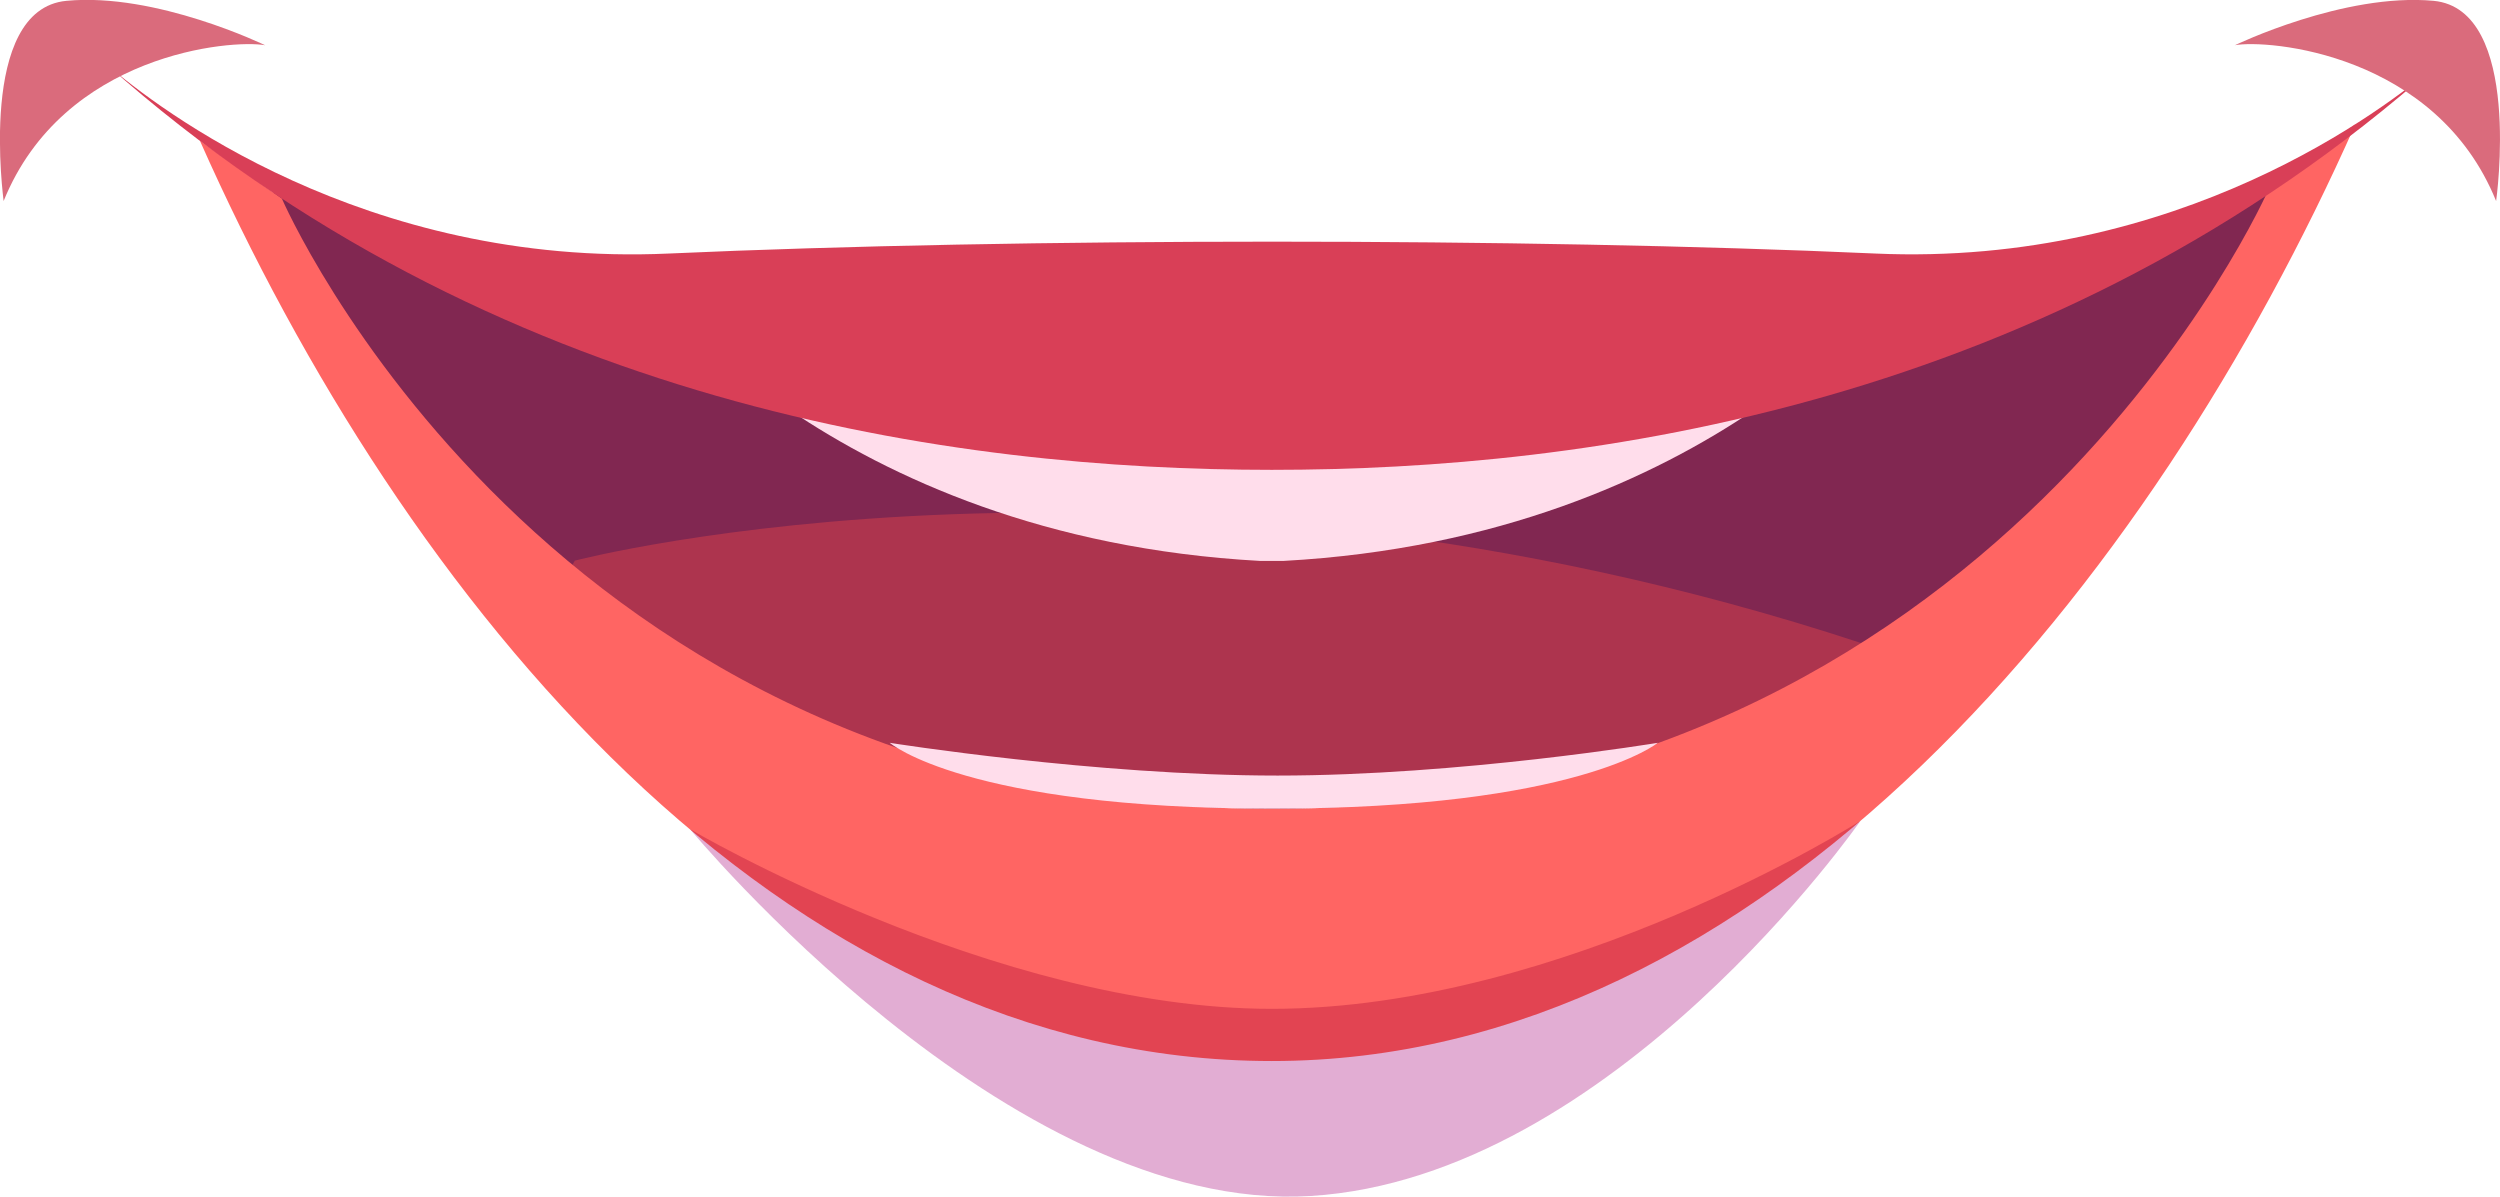
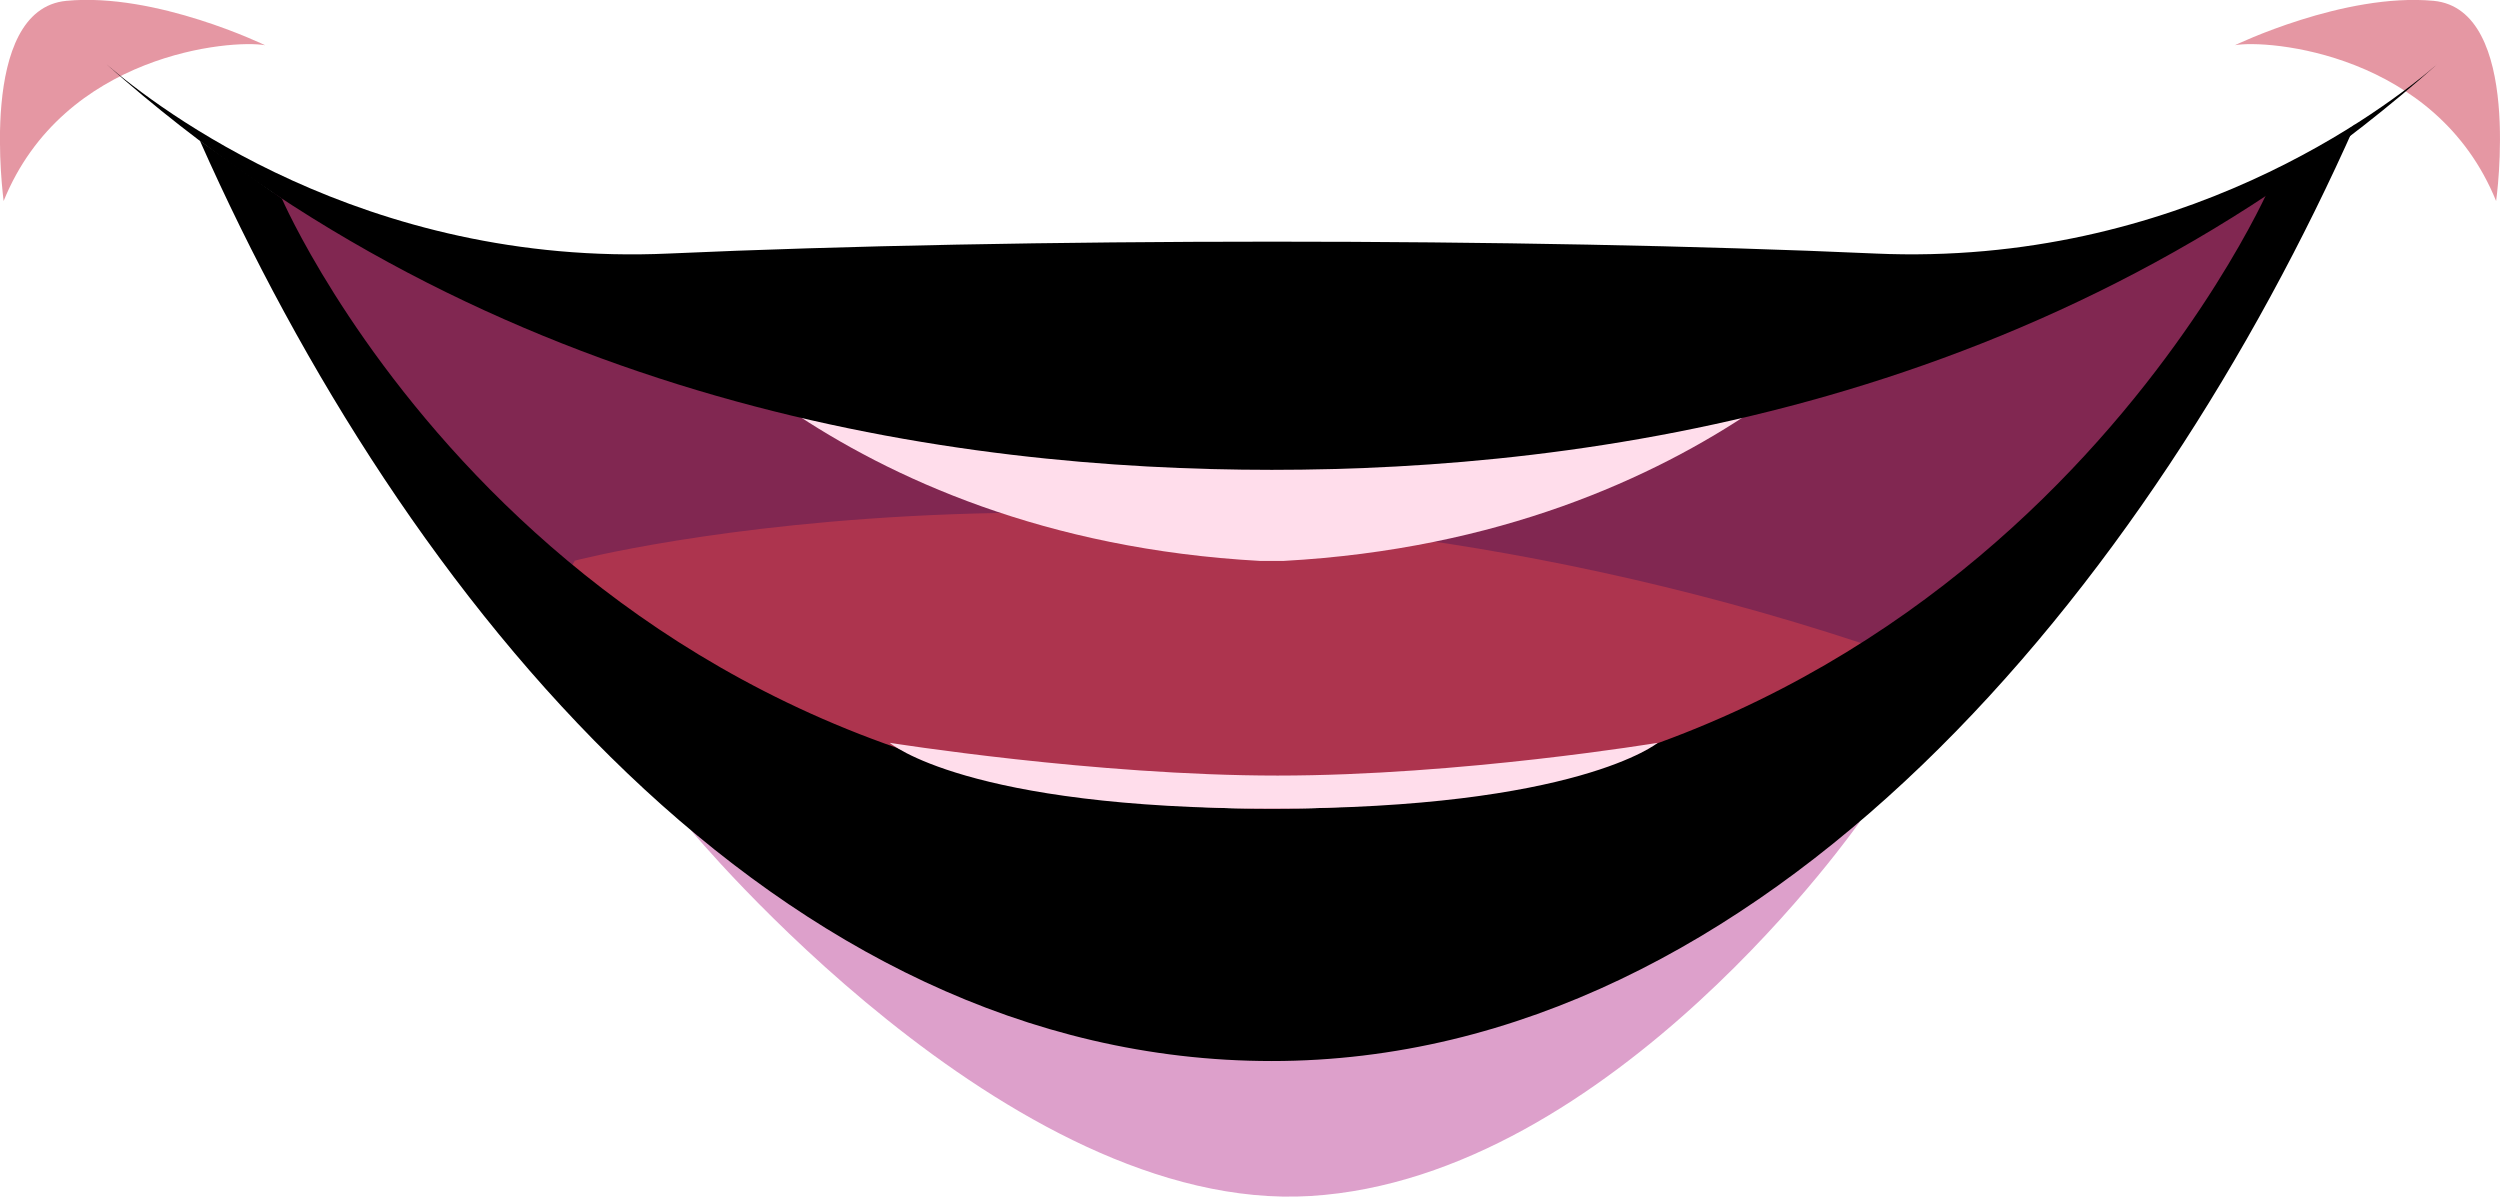
<svg xmlns="http://www.w3.org/2000/svg" viewBox="0 0 90.03 43.1">
-   <g style="isolation:isolate;">
+   <g style="isolation:isolate;" transform="matrix(1, 0, 0, 1, -7.105427357601002e-15, 0)">
    <g id="b">
      <g id="c">
        <path d="M82.05,6.06s-2.9,10.61-14.11,17.43c-5.31,3.24-12.5,5.63-22.14,5.63-11.91,0-20.08-3.65-25.6-8.05C11.84,14.42,9.56,6.06,9.56,6.06c12.78,7.19,36.24,10.86,36.24,10.86,0,0,23.47-3.67,36.25-10.86Z" style="fill:#812751; stroke-width:0px;" />
        <path d="M67.94,23.49c-5.31,3.24-12.5,5.63-22.14,5.63-11.91,0-20.08-3.65-25.6-8.05l.5-.88s20.77-5.44,46.3,2.96c.32.11.63.21.94.33Z" style="fill:#ad344e; stroke-width:0px;" />
        <path d="M23.06,9.92s6.81,9.43,22.32,10.28h.84c15.52-.85,22.32-10.28,22.32-10.28-5.56,2.84-39.93,2.84-45.49,0Z" style="fill:#ffddeb; stroke-width:0px;" />
-         <path d="M81.71,6.79s-9.75,22.34-35.91,22.34S10.15,7.15,10.15,7.15l-2.95-2.08c7.35,16.56,20.84,33.14,38.6,33.14s31.67-17.17,39.02-33.73l-3.11,2.31Z" style="fill:#ff6563; stroke-width:0px;" />
-         <path d="M67.53,9.13c-12.69-.57-30.75-.57-43.44,0C13.1,9.63,5.65,3.88,3.84,2.32c13.9,12.35,30.63,14.6,41.96,14.6s28.07-2.25,41.96-14.6c-1.81,1.56-9.26,7.3-20.24,6.81Z" style="fill:#d93f57; stroke-width:0px;" />
-         <path d="M9.55,1.63c-1.19-.22-7.26.28-9.42,5.61C.14,7.24-.84.34,2.39.03s7.16,1.6,7.16,1.6Z" style="fill:#da6b7c; stroke-width:0px;" />
-         <path d="M80.47,1.63c1.19-.22,7.26.28,9.42,5.61,0,0,.98-6.9-2.25-7.21-3.23-.3-7.16,1.6-7.16,1.6Z" style="fill:#da6b7c; stroke-width:0px;" />
-         <path d="M24.85,29.86s11.46,13.88,22.35,13.21c10.88-.67,19.8-13.51,19.8-13.51,0,0-10.66,6.77-21.2,6.77-9.98,0-20.95-6.47-20.95-6.47Z" style="fill:#ce77b5; mix-blend-mode:multiply; opacity:.6; stroke-width:0px;" />
+         <path d="M81.71,6.79s-9.75,22.34-35.91,22.34S10.15,7.15,10.15,7.15l-2.95-2.08c7.35,16.56,20.84,33.14,38.6,33.14s31.67-17.17,39.02-33.73l-3.11,2.31Z" style="stroke-width: 0px; fill: fillColor;" />
+         <path d="M67.53,9.13c-12.69-.57-30.75-.57-43.44,0C13.1,9.63,5.65,3.88,3.84,2.32c13.9,12.35,30.63,14.6,41.96,14.6s28.07-2.25,41.96-14.6c-1.81,1.56-9.26,7.3-20.24,6.81Z" style="stroke-width: 0px; fill: fillColor;" />
+         <path d="M9.55,1.63c-1.19-.22-7.26.28-9.42,5.61C.14,7.24-.84.34,2.39.03s7.16,1.6,7.16,1.6Z" style="fill: rgb(218, 107, 124); stroke-width: 0px; mix-blend-mode: multiply; opacity: 0.7;" />
+         <path d="M80.47,1.63c1.19-.22,7.26.28,9.42,5.61,0,0,.98-6.9-2.25-7.21-3.23-.3-7.16,1.6-7.16,1.6Z" style="fill: rgb(218, 107, 124); stroke-width: 0px; mix-blend-mode: multiply; opacity: 0.7;" />
+         <path d="M24.85,29.86s11.46,13.88,22.35,13.21c10.88-.67,19.8-13.51,19.8-13.51,0,0-10.66,6.77-21.2,6.77-9.98,0-20.95-6.47-20.95-6.47Z" style="fill: rgb(206, 119, 181); stroke-width: 0px; mix-blend-mode: multiply; opacity: 0.7;" />
        <path d="M32.04,26.75s7.4,1.18,13.97,1.18,13.69-1.18,13.69-1.18c0,0-2.89,2.37-13.9,2.37s-13.76-2.37-13.76-2.37Z" style="fill:#ffddeb; stroke-width:0px;" />
      </g>
    </g>
  </g>
</svg>
